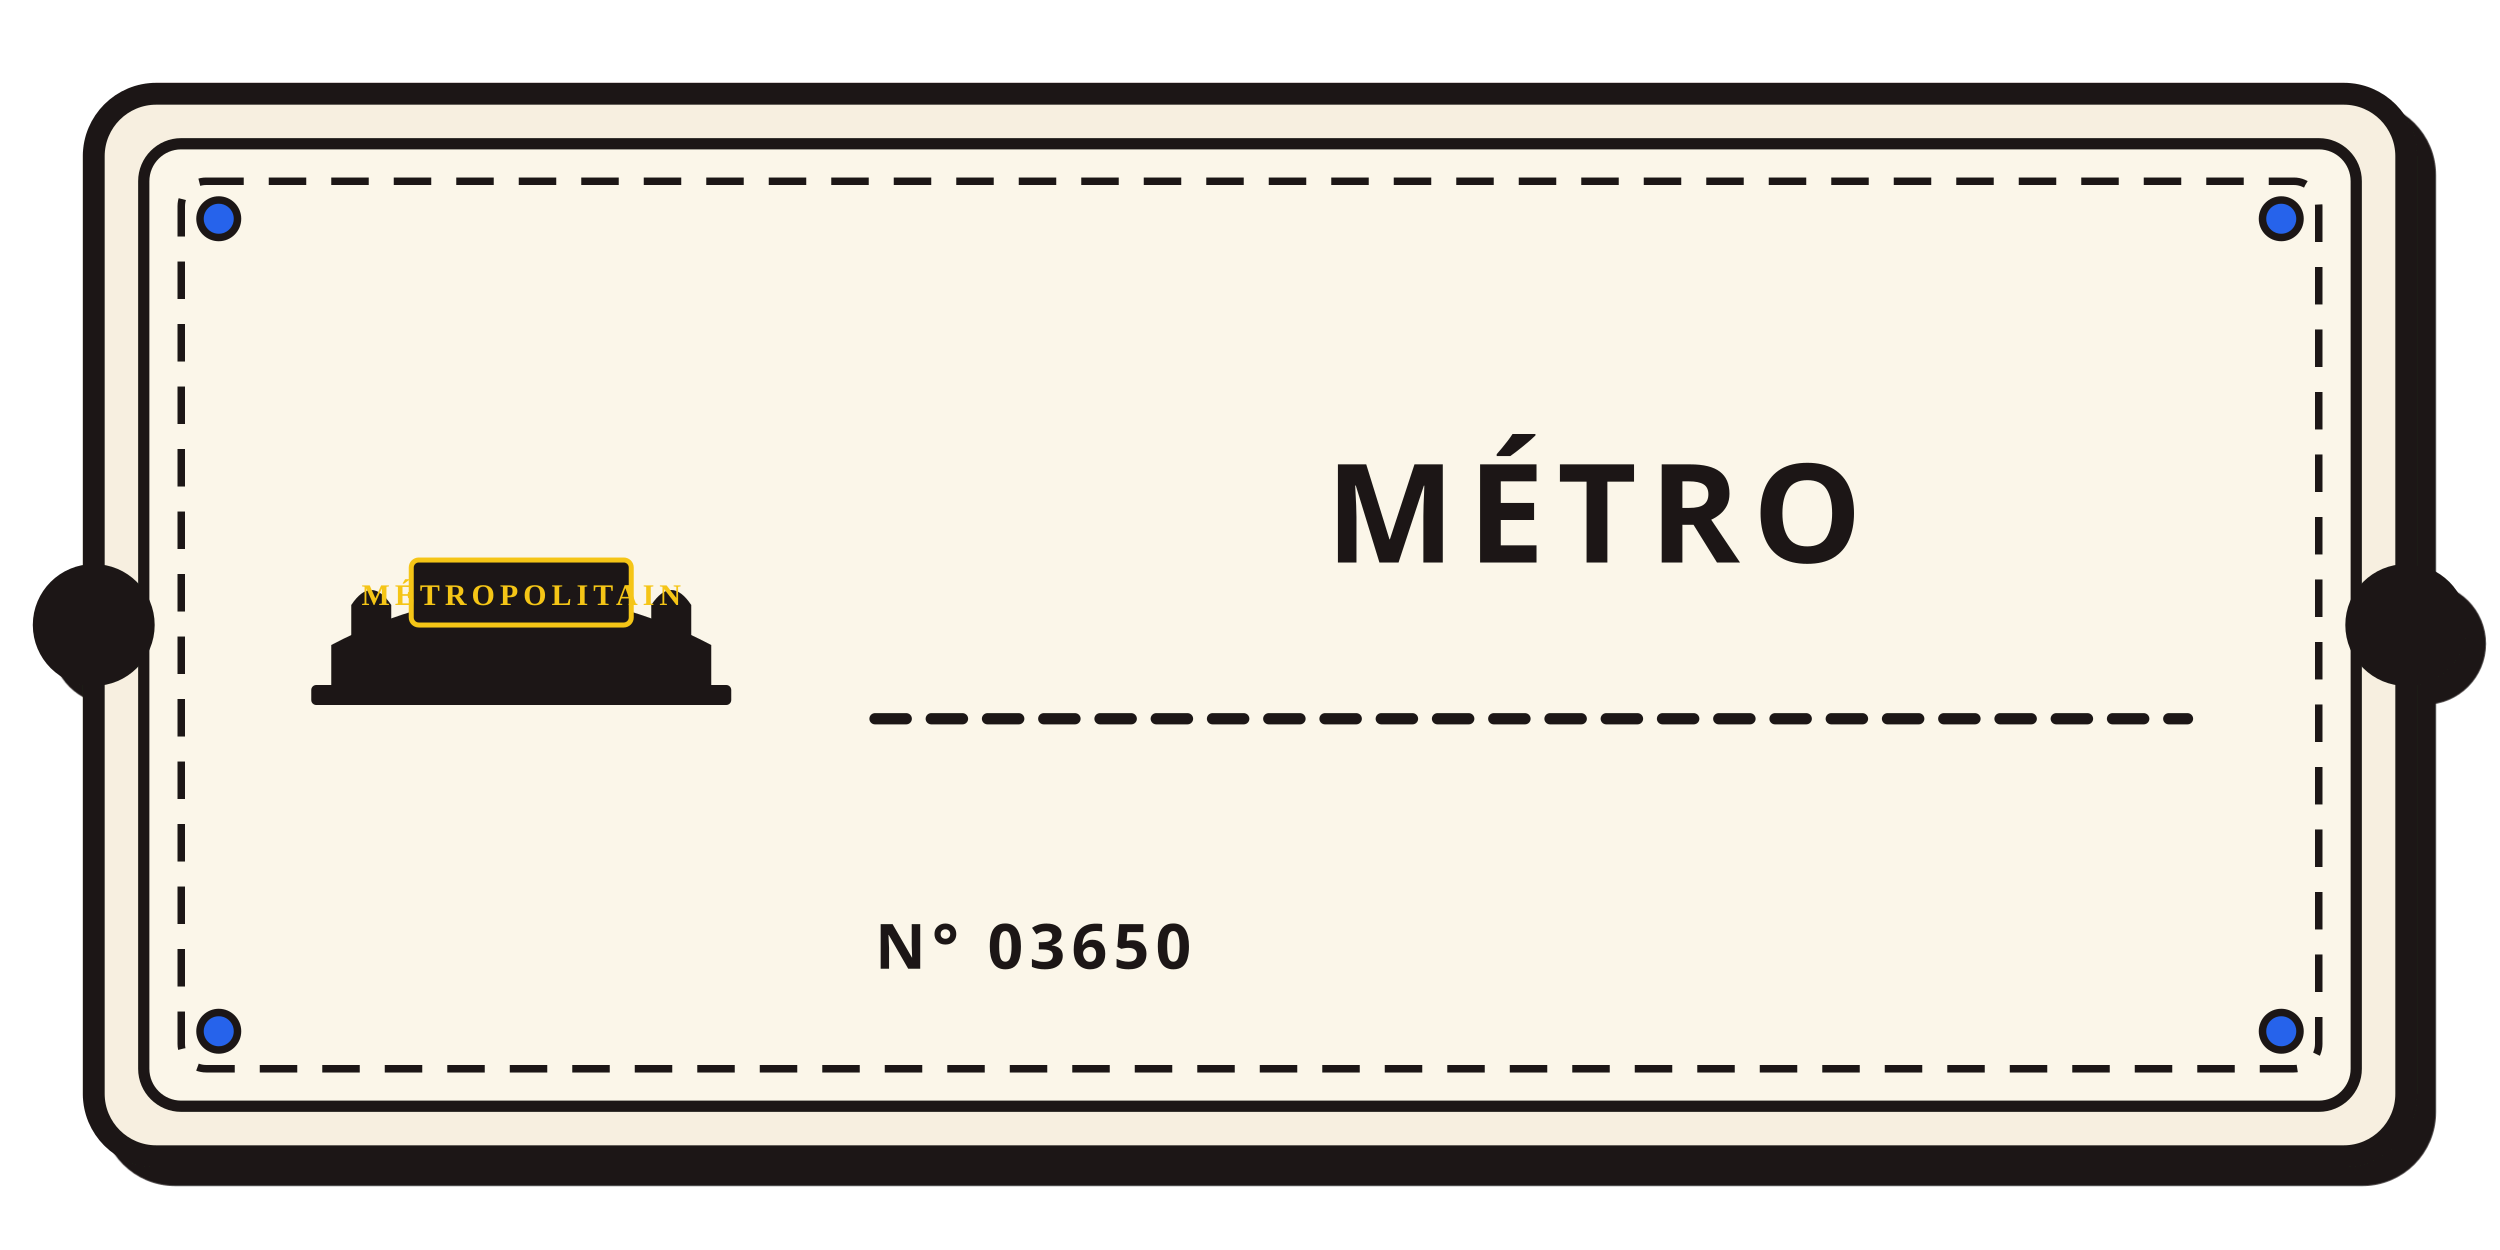
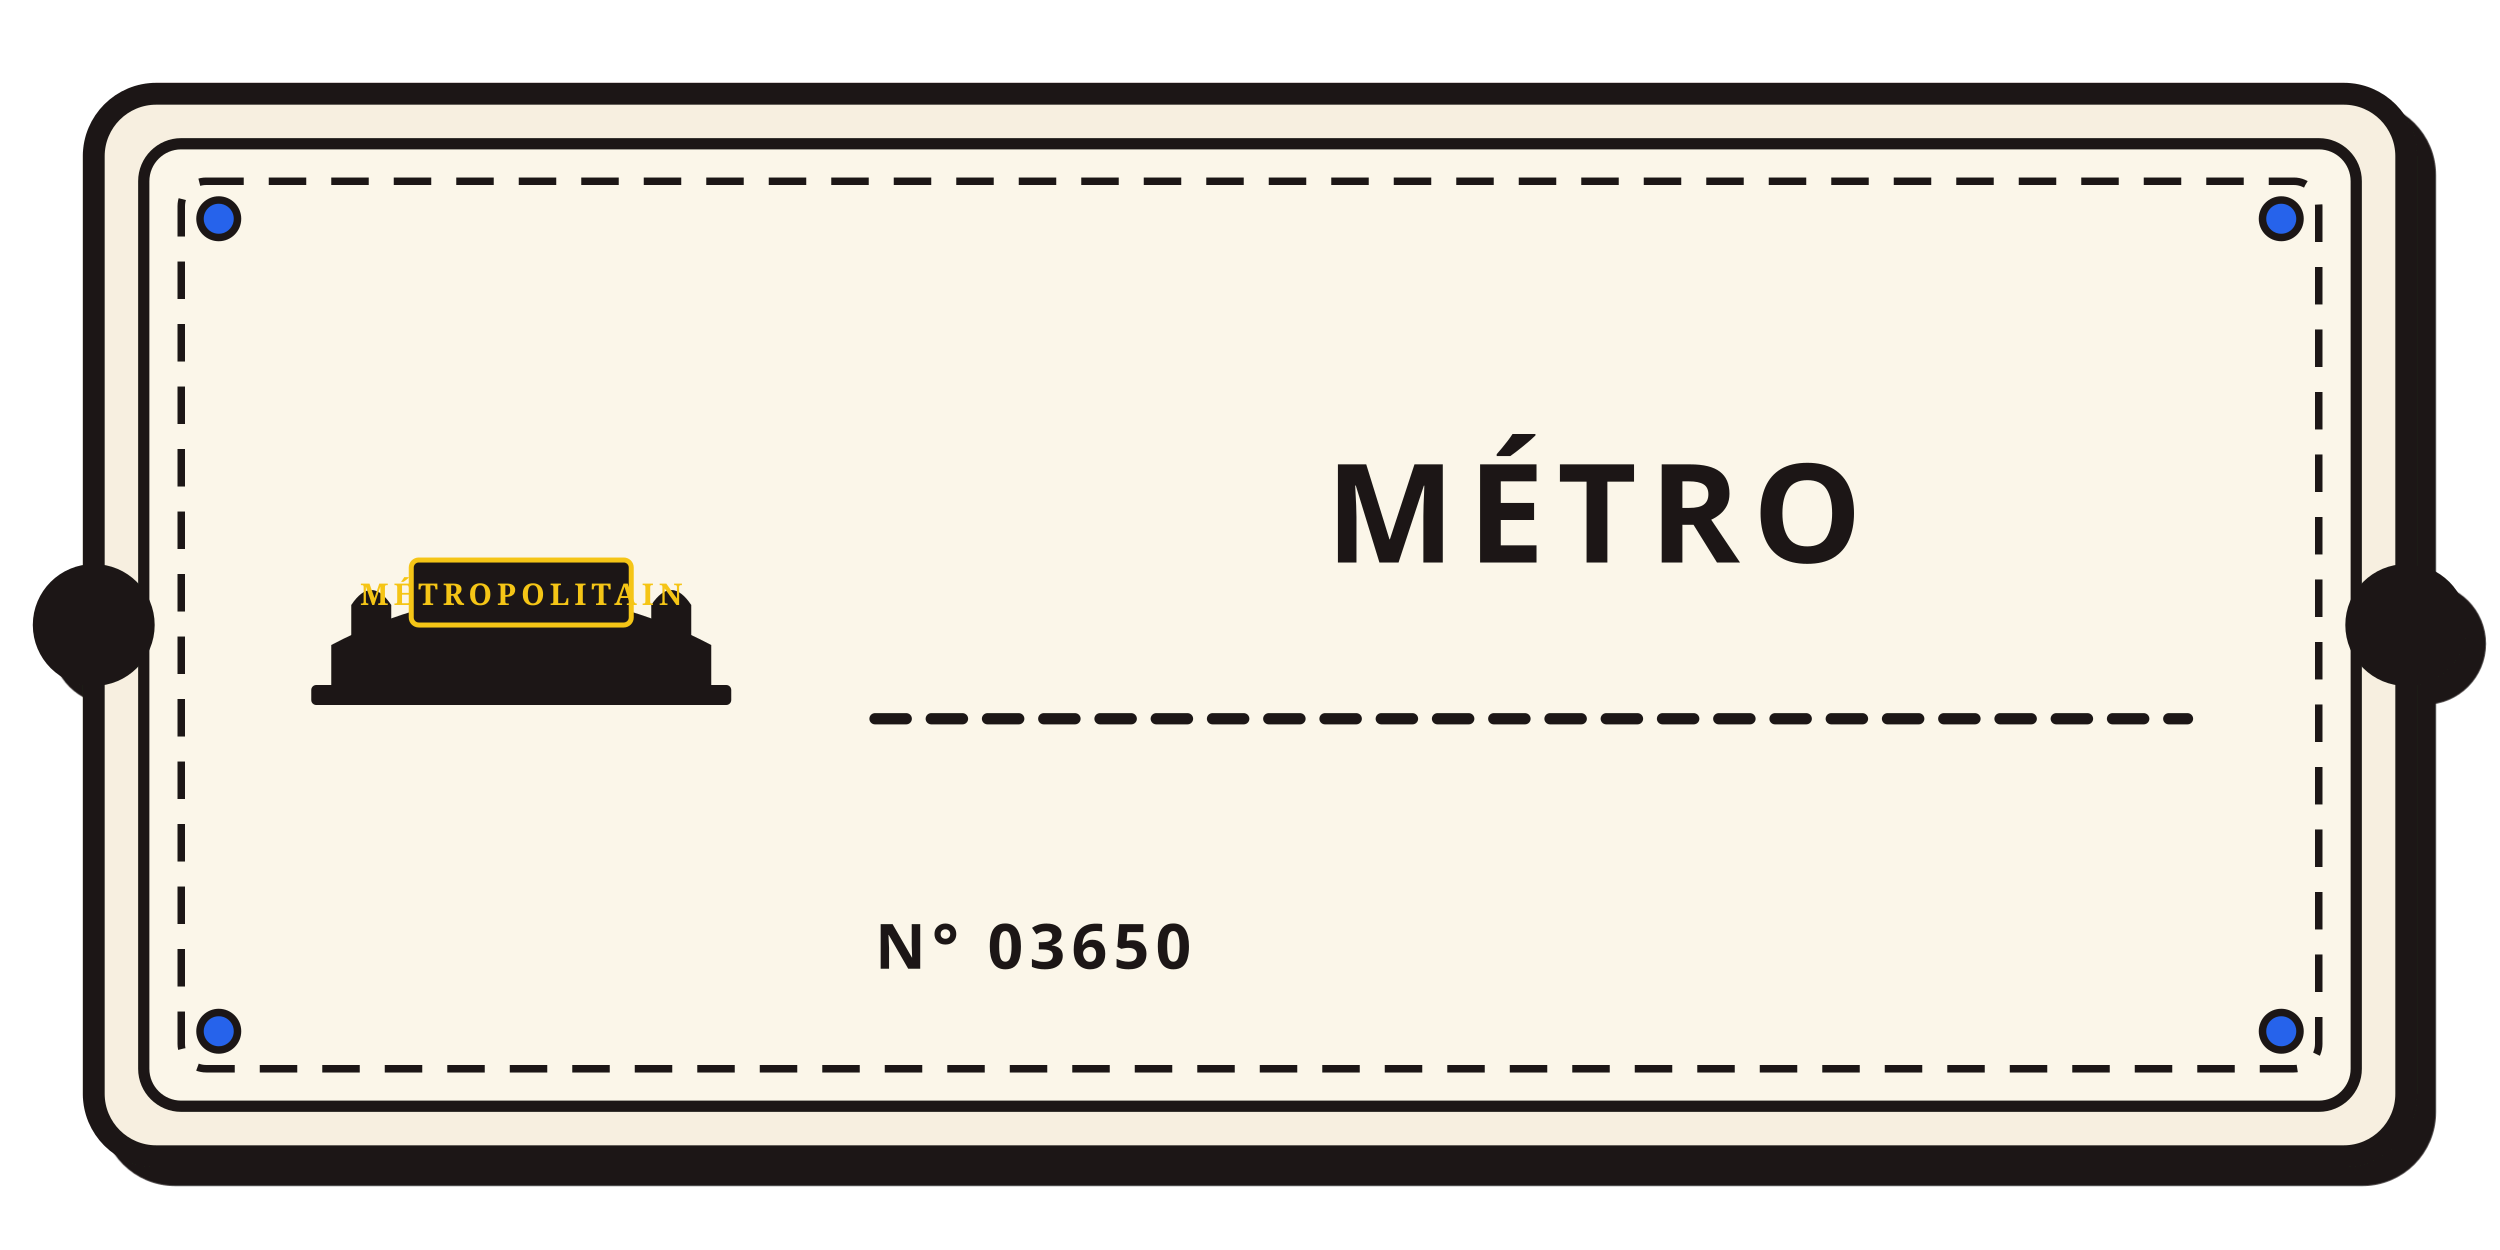
<svg xmlns="http://www.w3.org/2000/svg" viewBox="0 0 400 200" width="100%" height="100%">
  <defs>
    <filter id="comicShadow" x="-10%" y="-10%" width="125%" height="125%">
      <feDropShadow id="ticket-shadow" dx="3" dy="3" stdDeviation="0" flood-color="#1C1917" flood-opacity="1" />
    </filter>
  </defs>
  <g filter="url(#comicShadow)">
    <rect x="15" y="15" width="370" height="170" rx="10" ry="10" fill="#F7EFE0" stroke="#1C1917" stroke-width="3.5" />
    <rect x="23" y="23" width="354" height="154" rx="6" ry="6" fill="#FBF6E9" stroke="#1C1917" stroke-width="1.8" />
    <rect x="29" y="29" width="342" height="142" rx="4" ry="4" fill="none" stroke="#1C1917" stroke-width="1.2" stroke-dasharray="6,4" />
    <g id="ticket-accents" fill="#2563EB" stroke="#1C1917" stroke-width="1.2">
      <circle cx="35" cy="35" r="3" />
      <circle cx="365" cy="35" r="3" />
      <circle cx="35" cy="165" r="3" />
      <circle cx="365" cy="165" r="3" />
    </g>
    <circle cx="15" cy="100" r="9" fill="#1C1917" stroke="#1C1917" stroke-width="1.5" />
    <circle cx="385" cy="100" r="9" fill="#1C1917" stroke="#1C1917" stroke-width="1.5" />
    <g id="ticket-glyph" transform="translate(85, 100)">
      <g transform="scale(0.8) translate(-50, -28)">
        <path d="M 10,32 Q 48,12 86,32 L 86,40 L 10,40 Z" fill="#1C1917" />
        <path d="M 14,40 L 14,24 Q 18,18 22,24 L 22,40 Z" fill="#1C1917" />
        <path d="M 74,40 L 74,24 Q 78,18 82,24 L 82,40 Z" fill="#1C1917" />
        <rect x="26" y="15" width="44" height="13" rx="1.5" fill="#1C1917" stroke="#F5C518" stroke-width="1" />
-         <text x="48" y="24" font-family="'Times New Roman', serif" font-size="6" font-weight="bold" fill="#F5C518" text-anchor="middle" letter-spacing="1">MÉTROPOLITAIN</text>
+         <text x="48" y="24" font-family="'Cormorant Garamond', 'EB Garamond', serif" font-size="6" font-weight="bold" fill="#F5C518" text-anchor="middle" letter-spacing="1">MÉTROPOLITAIN</text>
        <rect x="6" y="40" width="84" height="4" rx="1" fill="#1C1917" />
      </g>
    </g>
-     <text id="ticket-title" x="255" y="90" font-family="'Comic Neue', 'Patrick Hand', 'Arial Rounded MT Bold', sans-serif" font-size="22" font-weight="bold" fill="#1C1917" text-anchor="middle" letter-spacing="2">MÉTRO</text>
+     <text id="ticket-title" x="255" y="90" font-family="'Patrick Hand', 'Comic Neue', sans-serif" font-size="22" font-weight="bold" fill="#1C1917" text-anchor="middle" letter-spacing="2">MÉTRO</text>
    <line x1="140" y1="115" x2="350" y2="115" stroke="#1C1917" stroke-width="1.8" stroke-dasharray="5,4" stroke-linecap="round" />
-     <text id="ticket-serial" x="140" y="155" font-family="'Comic Neue', 'Patrick Hand', sans-serif" font-size="10" font-weight="bold" fill="#1C1917" letter-spacing="1">N° 03650</text>
+     <text id="ticket-serial" x="140" y="155" font-family="'Patrick Hand', 'Comic Neue', sans-serif" font-size="10" font-weight="bold" fill="#1C1917" letter-spacing="1">N° 03650</text>
  </g>
</svg>
